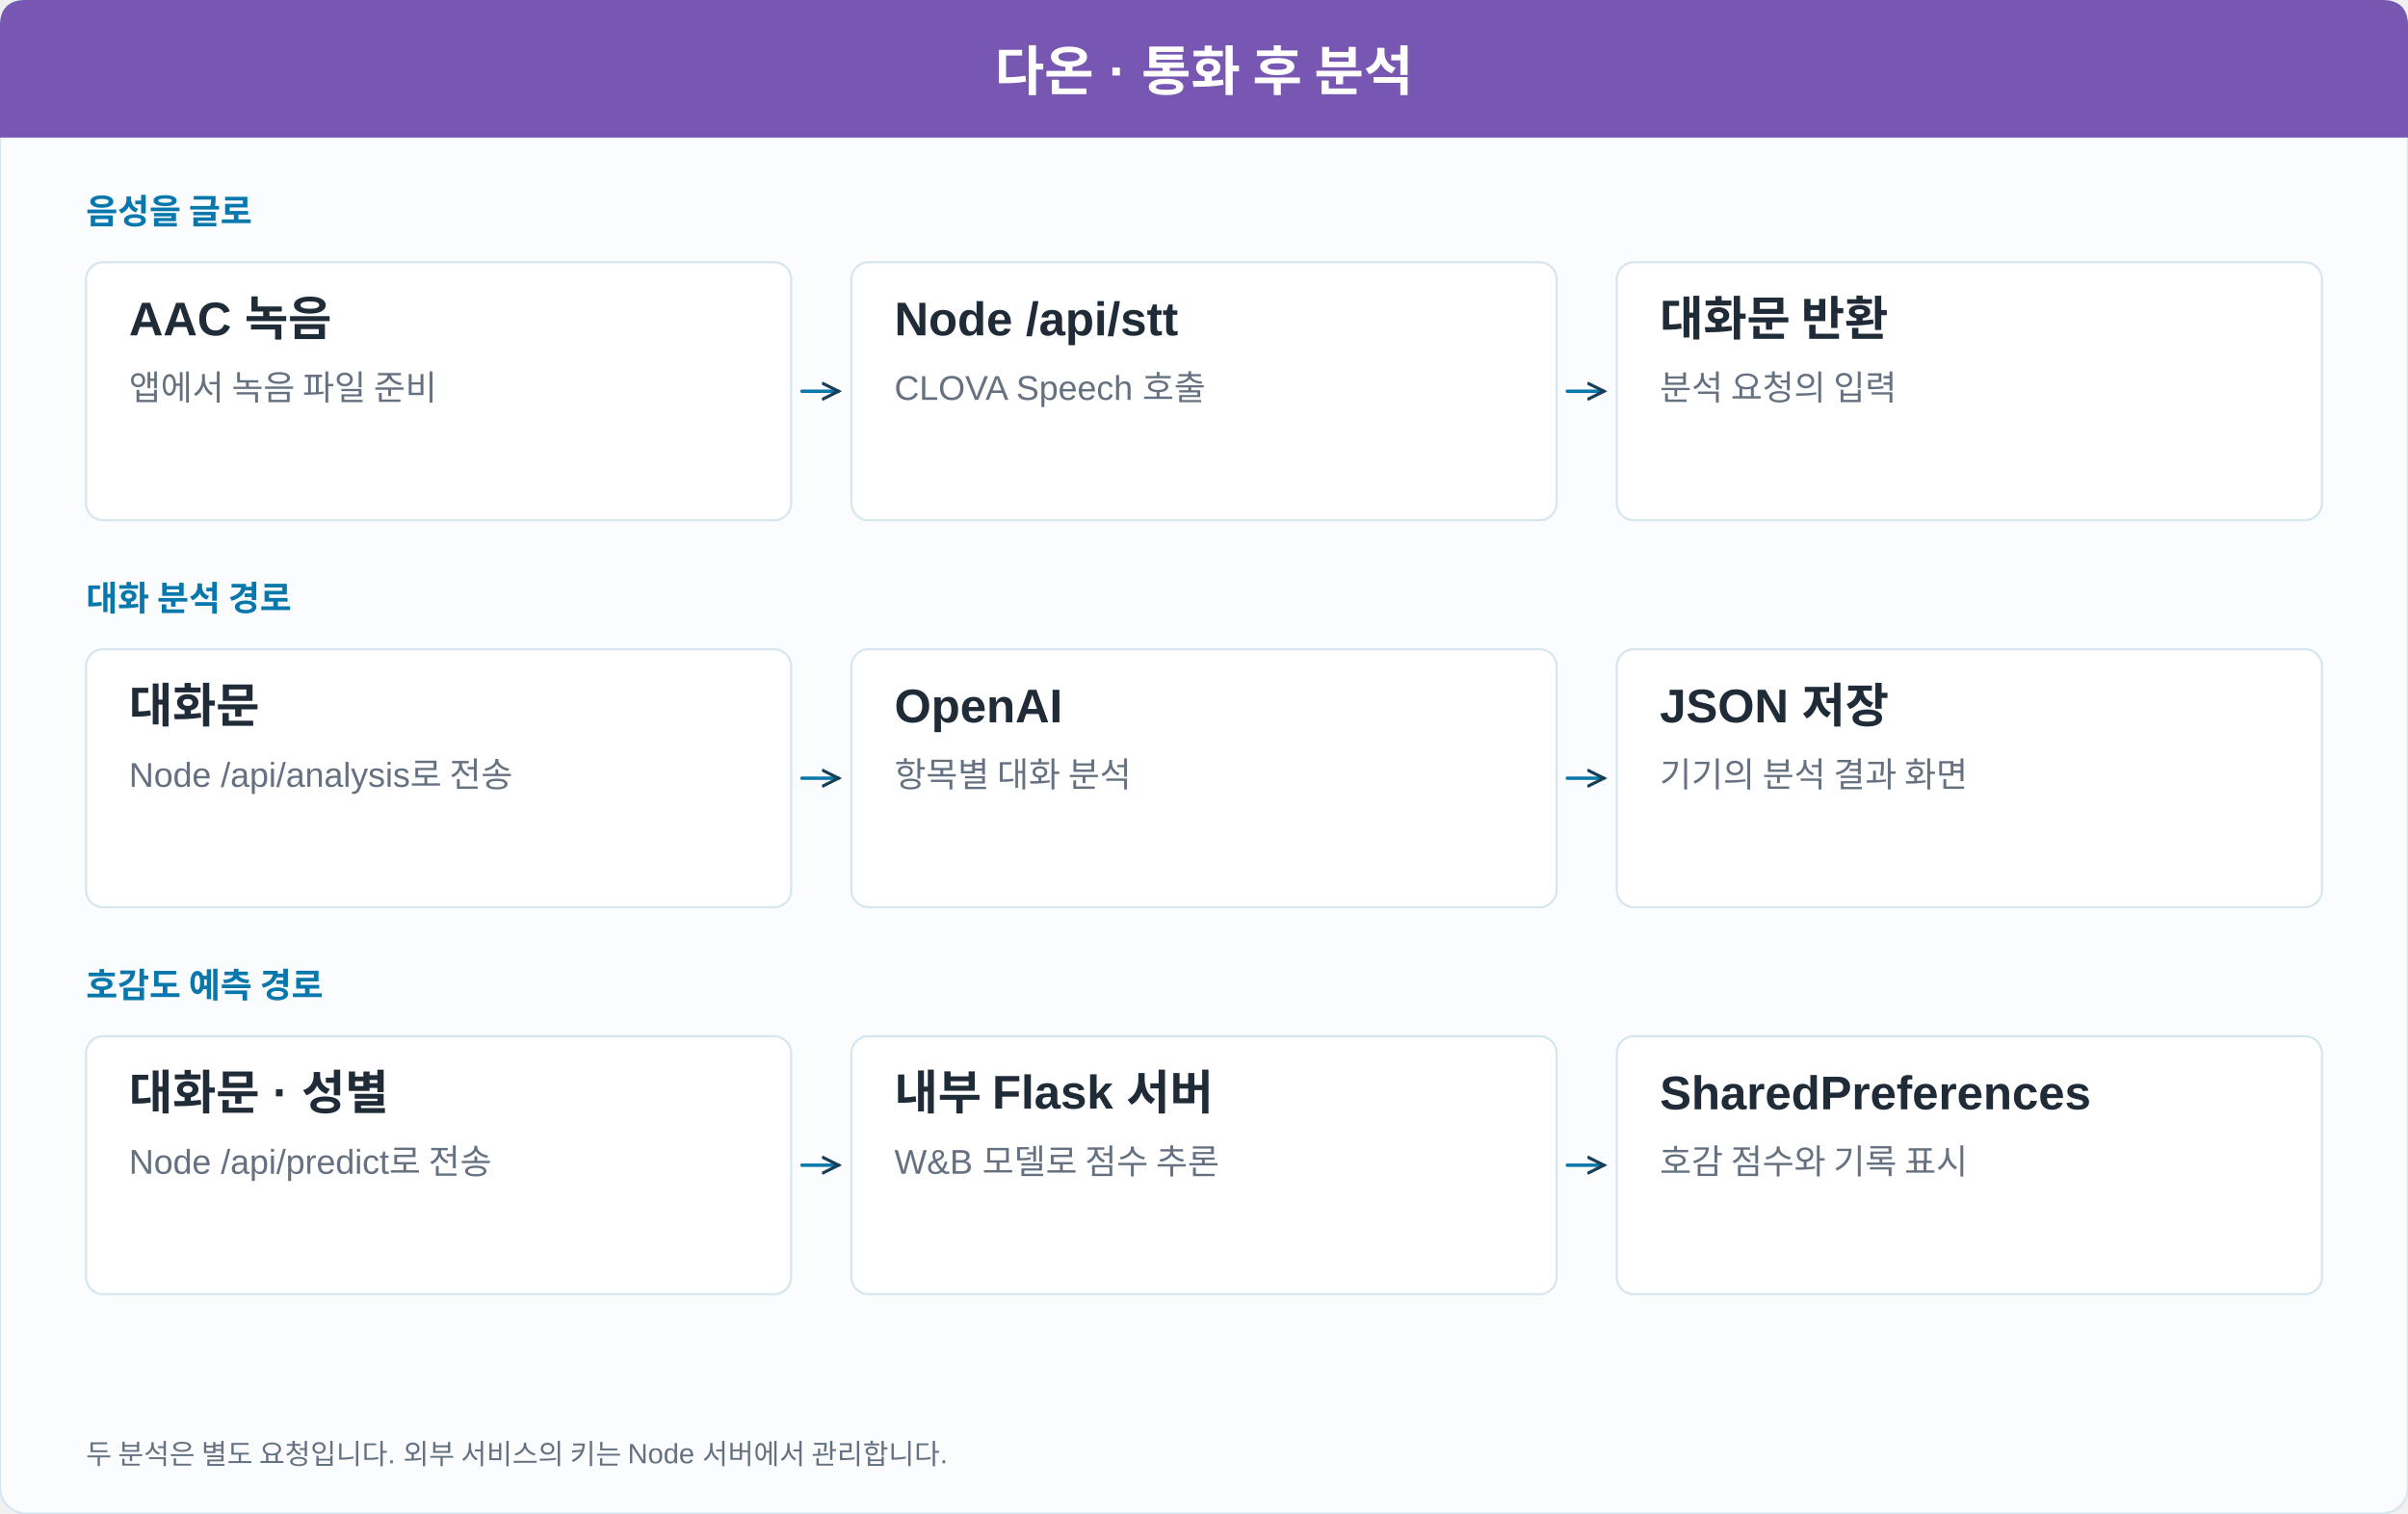
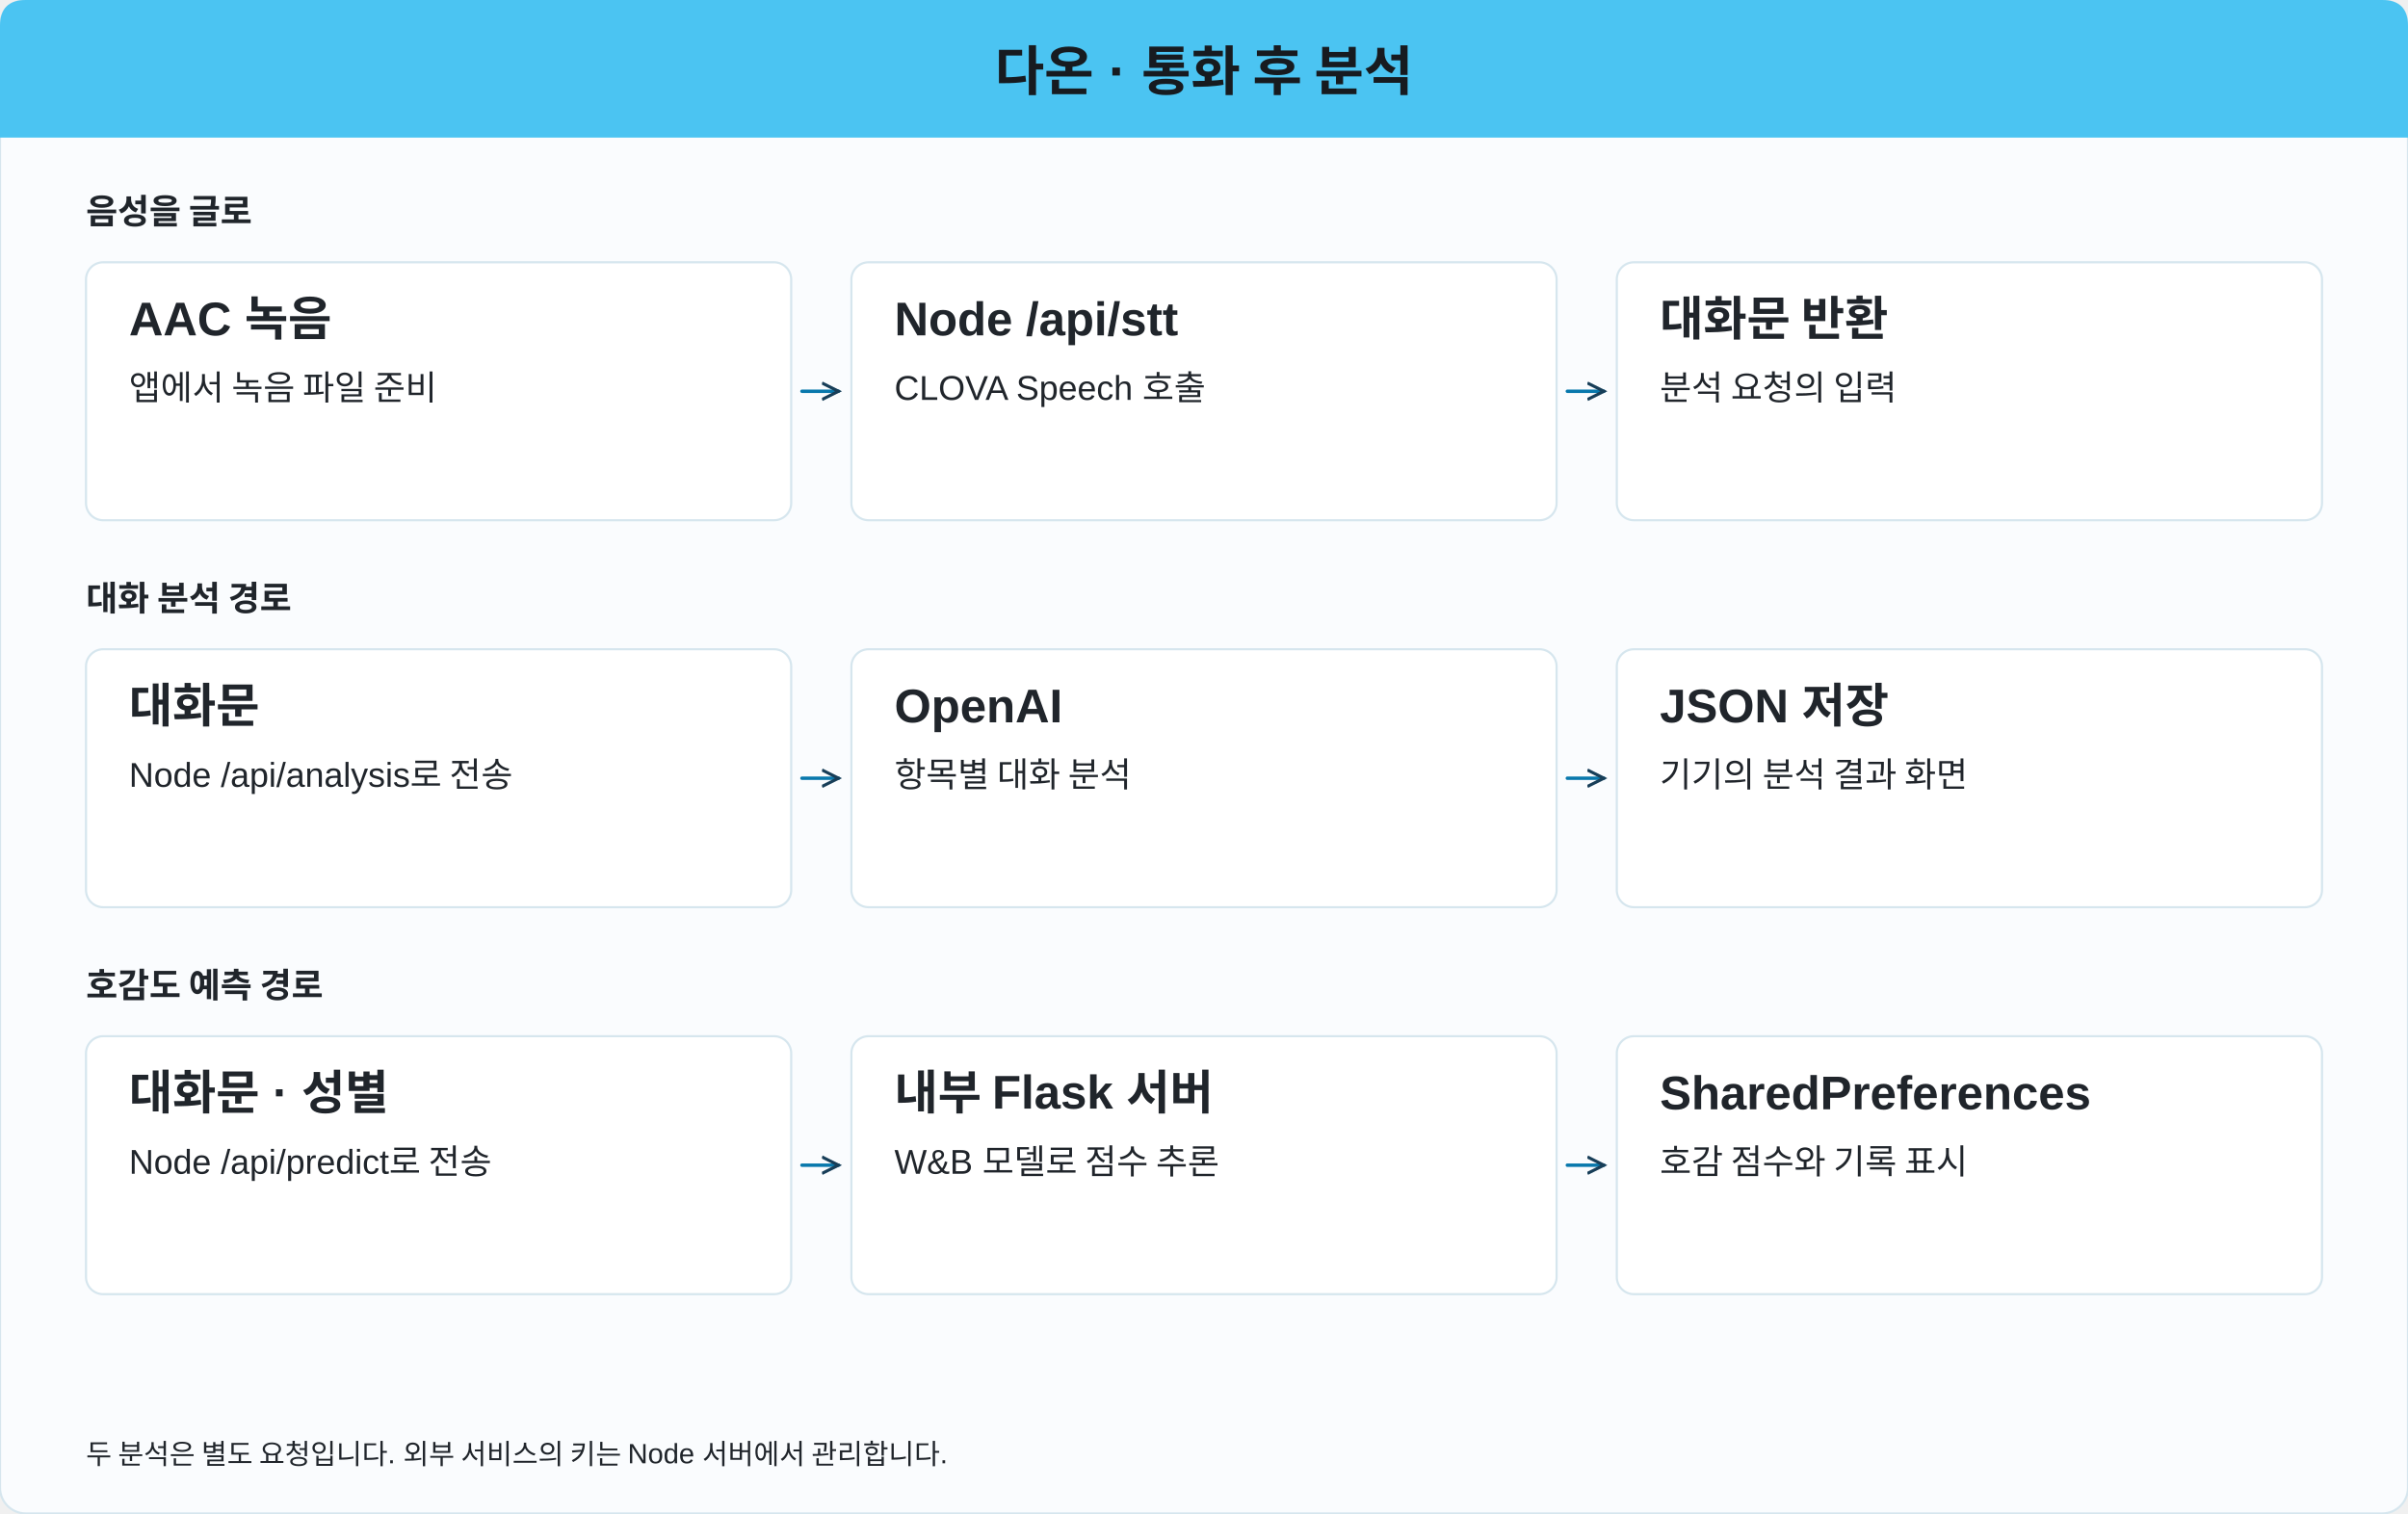
<svg xmlns="http://www.w3.org/2000/svg" width="1120" height="704" viewBox="0 0 1120 704" role="img" aria-labelledby="title desc" font-family="Segoe UI, Malgun Gothic, Arial, sans-serif">
  <defs>
    <marker id="arrow" viewBox="0 0 10 10" refX="8" refY="5" markerWidth="6" markerHeight="6" orient="auto">
      <path d="M0 1 L8 5 L0 9" fill="none" stroke="#173E58" stroke-width="1.5" />
    </marker>
  </defs>
  <rect x="0" y="0" width="1120" height="704" rx="12" fill="#FAFCFE" stroke="#D6E6EE" />
-   <path d="M12 0 H1108 Q1120 0 1120 12 V64 H0 V12 Q0 0 12 0 Z" fill="#7757B2" />
-   <text x="560" text-anchor="middle" y="42" font-size="25" fill="#FFFFFF" font-weight="600">다온 · 통화 후 분석</text>
+   <path d="M12 0 H1108 Q1120 0 1120 12 V64 H0 V12 Q0 0 12 0 Z" fill="#4BC4F2" />
+   <text x="560" text-anchor="middle" y="42" font-size="25" fill="#171B20" font-weight="600">다온 · 통화 후 분석</text>
  <g transform="translate(0 -80)">
-     <text x="40" y="184" font-size="16" fill="#0878AC" font-weight="600">음성을 글로</text>
+     <text x="40" y="184" font-size="16" fill="#20252B" font-weight="600">음성을 글로</text>
    <rect x="40" y="202" width="328" height="120" rx="8" fill="#FFFFFF" stroke="#D6E6EE" />
-     <text x="60" y="236" font-size="22" fill="#202B38" font-weight="600">AAC 녹음</text>
-     <text x="60" y="266" font-size="16" fill="#657180" font-weight="400">앱에서 녹음 파일 준비</text>
+     <text x="60" y="236" font-size="22" fill="#20252B" font-weight="600">AAC 녹음</text>
+     <text x="60" y="266" font-size="16" fill="#20252B" font-weight="500">앱에서 녹음 파일 준비</text>
    <path d="M373 262 L390 262" fill="none" stroke="#0878AC" stroke-width="1.6" stroke-linecap="round" stroke-linejoin="round" marker-end="url(#arrow)" />
    <rect x="396" y="202" width="328" height="120" rx="8" fill="#FFFFFF" stroke="#D6E6EE" />
-     <text x="416" y="236" font-size="22" fill="#202B38" font-weight="600">Node /api/stt</text>
-     <text x="416" y="266" font-size="16" fill="#657180" font-weight="400">CLOVA Speech 호출</text>
+     <text x="416" y="236" font-size="22" fill="#20252B" font-weight="600">Node /api/stt</text>
+     <text x="416" y="266" font-size="16" fill="#20252B" font-weight="500">CLOVA Speech 호출</text>
    <path d="M729 262 L746 262" fill="none" stroke="#0878AC" stroke-width="1.6" stroke-linecap="round" stroke-linejoin="round" marker-end="url(#arrow)" />
    <rect x="752" y="202" width="328" height="120" rx="8" fill="#FFFFFF" stroke="#D6E6EE" />
-     <text x="772" y="236" font-size="22" fill="#202B38" font-weight="600">대화문 반환</text>
-     <text x="772" y="266" font-size="16" fill="#657180" font-weight="400">분석 요청의 입력</text>
-     <text x="40" y="364" font-size="16" fill="#0878AC" font-weight="600">대화 분석 경로</text>
+     <text x="772" y="236" font-size="22" fill="#20252B" font-weight="600">대화문 반환</text>
+     <text x="772" y="266" font-size="16" fill="#20252B" font-weight="500">분석 요청의 입력</text>
+     <text x="40" y="364" font-size="16" fill="#20252B" font-weight="600">대화 분석 경로</text>
    <rect x="40" y="382" width="328" height="120" rx="8" fill="#FFFFFF" stroke="#D6E6EE" />
-     <text x="60" y="416" font-size="22" fill="#202B38" font-weight="600">대화문</text>
-     <text x="60" y="446" font-size="16" fill="#657180" font-weight="400">Node /api/analysis로 전송</text>
+     <text x="60" y="416" font-size="22" fill="#20252B" font-weight="600">대화문</text>
+     <text x="60" y="446" font-size="16" fill="#20252B" font-weight="500">Node /api/analysis로 전송</text>
    <path d="M373 442 L390 442" fill="none" stroke="#0878AC" stroke-width="1.6" stroke-linecap="round" stroke-linejoin="round" marker-end="url(#arrow)" />
    <rect x="396" y="382" width="328" height="120" rx="8" fill="#FFFFFF" stroke="#D6E6EE" />
-     <text x="416" y="416" font-size="22" fill="#202B38" font-weight="600">OpenAI</text>
-     <text x="416" y="446" font-size="16" fill="#657180" font-weight="400">항목별 대화 분석</text>
+     <text x="416" y="416" font-size="22" fill="#20252B" font-weight="600">OpenAI</text>
+     <text x="416" y="446" font-size="16" fill="#20252B" font-weight="500">항목별 대화 분석</text>
    <path d="M729 442 L746 442" fill="none" stroke="#0878AC" stroke-width="1.6" stroke-linecap="round" stroke-linejoin="round" marker-end="url(#arrow)" />
    <rect x="752" y="382" width="328" height="120" rx="8" fill="#FFFFFF" stroke="#D6E6EE" />
-     <text x="772" y="416" font-size="22" fill="#202B38" font-weight="600">JSON 저장</text>
-     <text x="772" y="446" font-size="16" fill="#657180" font-weight="400">기기의 분석 결과 화면</text>
-     <text x="40" y="544" font-size="16" fill="#0878AC" font-weight="600">호감도 예측 경로</text>
+     <text x="772" y="416" font-size="22" fill="#20252B" font-weight="600">JSON 저장</text>
+     <text x="772" y="446" font-size="16" fill="#20252B" font-weight="500">기기의 분석 결과 화면</text>
+     <text x="40" y="544" font-size="16" fill="#20252B" font-weight="600">호감도 예측 경로</text>
    <rect x="40" y="562" width="328" height="120" rx="8" fill="#FFFFFF" stroke="#D6E6EE" />
-     <text x="60" y="596" font-size="22" fill="#202B38" font-weight="600">대화문 · 성별</text>
-     <text x="60" y="626" font-size="16" fill="#657180" font-weight="400">Node /api/predict로 전송</text>
+     <text x="60" y="596" font-size="22" fill="#20252B" font-weight="600">대화문 · 성별</text>
+     <text x="60" y="626" font-size="16" fill="#20252B" font-weight="500">Node /api/predict로 전송</text>
    <path d="M373 622 L390 622" fill="none" stroke="#0878AC" stroke-width="1.6" stroke-linecap="round" stroke-linejoin="round" marker-end="url(#arrow)" />
    <rect x="396" y="562" width="328" height="120" rx="8" fill="#FFFFFF" stroke="#D6E6EE" />
-     <text x="416" y="596" font-size="22" fill="#202B38" font-weight="600">내부 Flask 서버</text>
-     <text x="416" y="626" font-size="16" fill="#657180" font-weight="400">W&amp;B 모델로 점수 추론</text>
+     <text x="416" y="596" font-size="22" fill="#20252B" font-weight="600">내부 Flask 서버</text>
+     <text x="416" y="626" font-size="16" fill="#20252B" font-weight="500">W&amp;B 모델로 점수 추론</text>
    <path d="M729 622 L746 622" fill="none" stroke="#0878AC" stroke-width="1.6" stroke-linecap="round" stroke-linejoin="round" marker-end="url(#arrow)" />
    <rect x="752" y="562" width="328" height="120" rx="8" fill="#FFFFFF" stroke="#D6E6EE" />
-     <text x="772" y="596" font-size="22" fill="#202B38" font-weight="600">SharedPreferences</text>
-     <text x="772" y="626" font-size="16" fill="#657180" font-weight="400">호감 점수와 기록 표시</text>
-     <text x="40" y="761" font-size="13" fill="#657180" font-weight="400">두 분석은 별도 요청입니다. 외부 서비스의 키는 Node 서버에서 관리합니다.</text>
+     <text x="772" y="596" font-size="22" fill="#20252B" font-weight="600">SharedPreferences</text>
+     <text x="772" y="626" font-size="16" fill="#20252B" font-weight="500">호감 점수와 기록 표시</text>
+     <text x="40" y="761" font-size="13" fill="#20252B" font-weight="500">두 분석은 별도 요청입니다. 외부 서비스의 키는 Node 서버에서 관리합니다.</text>
  </g>
</svg>
